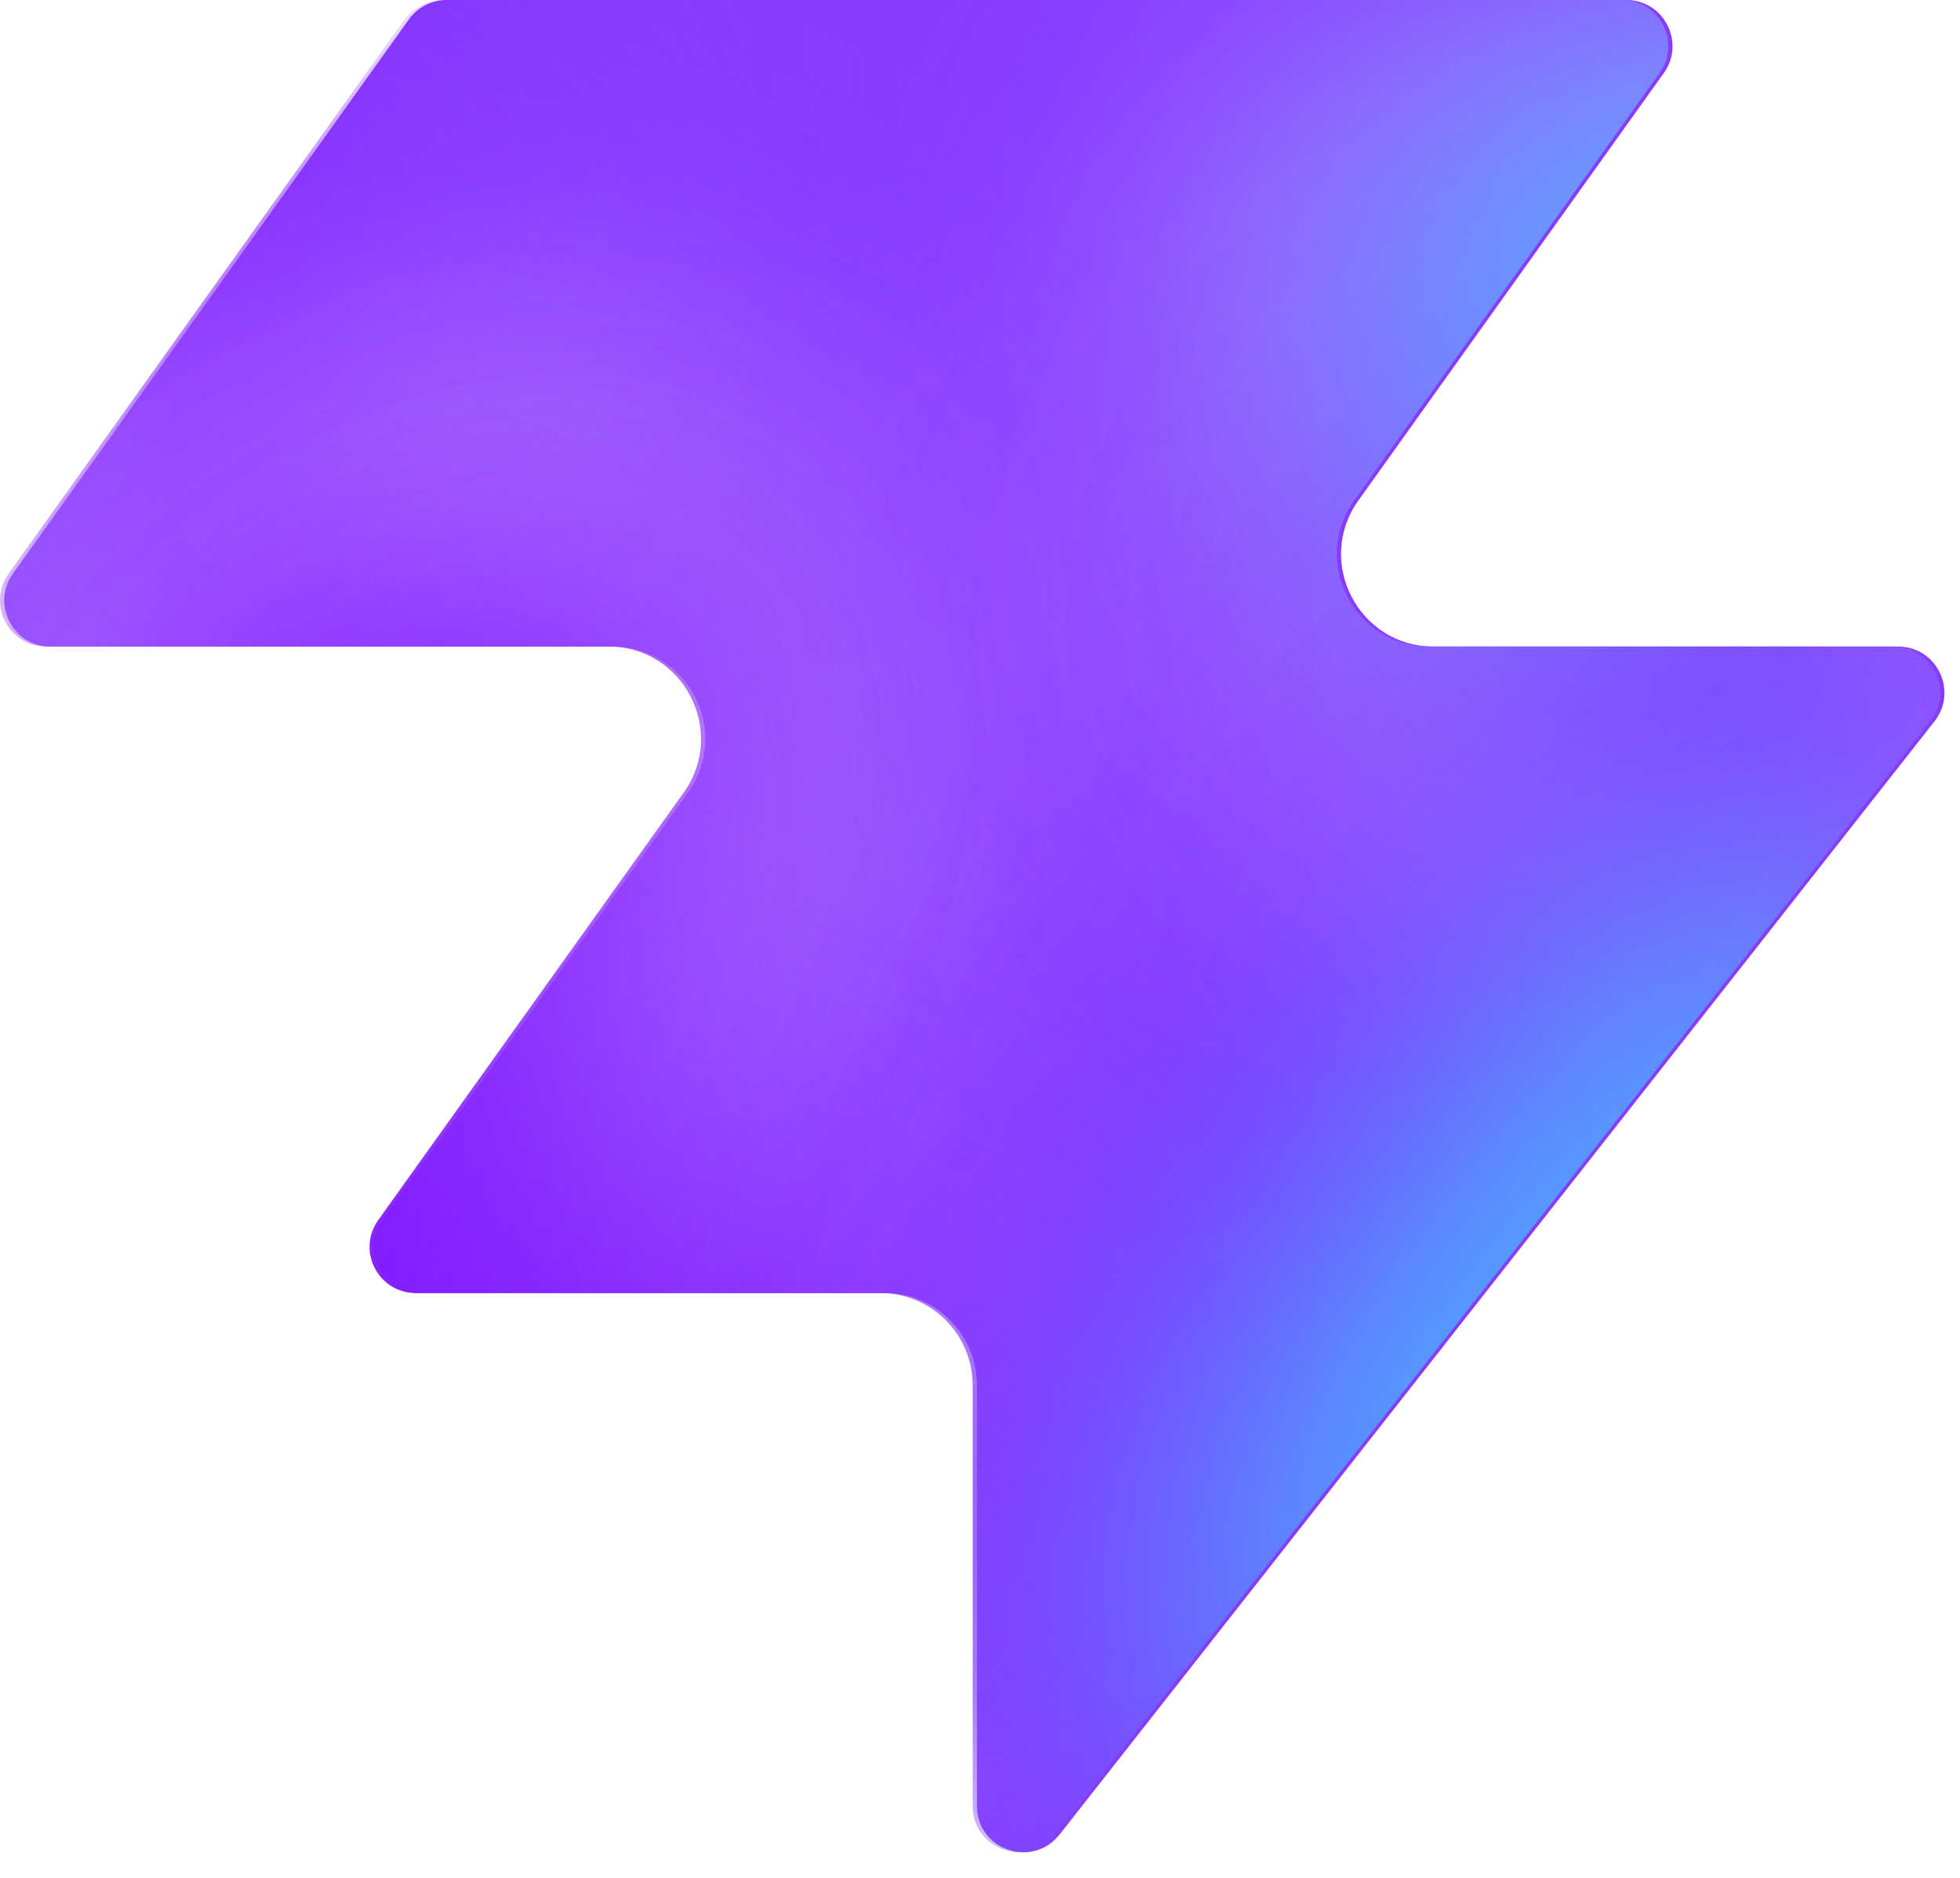
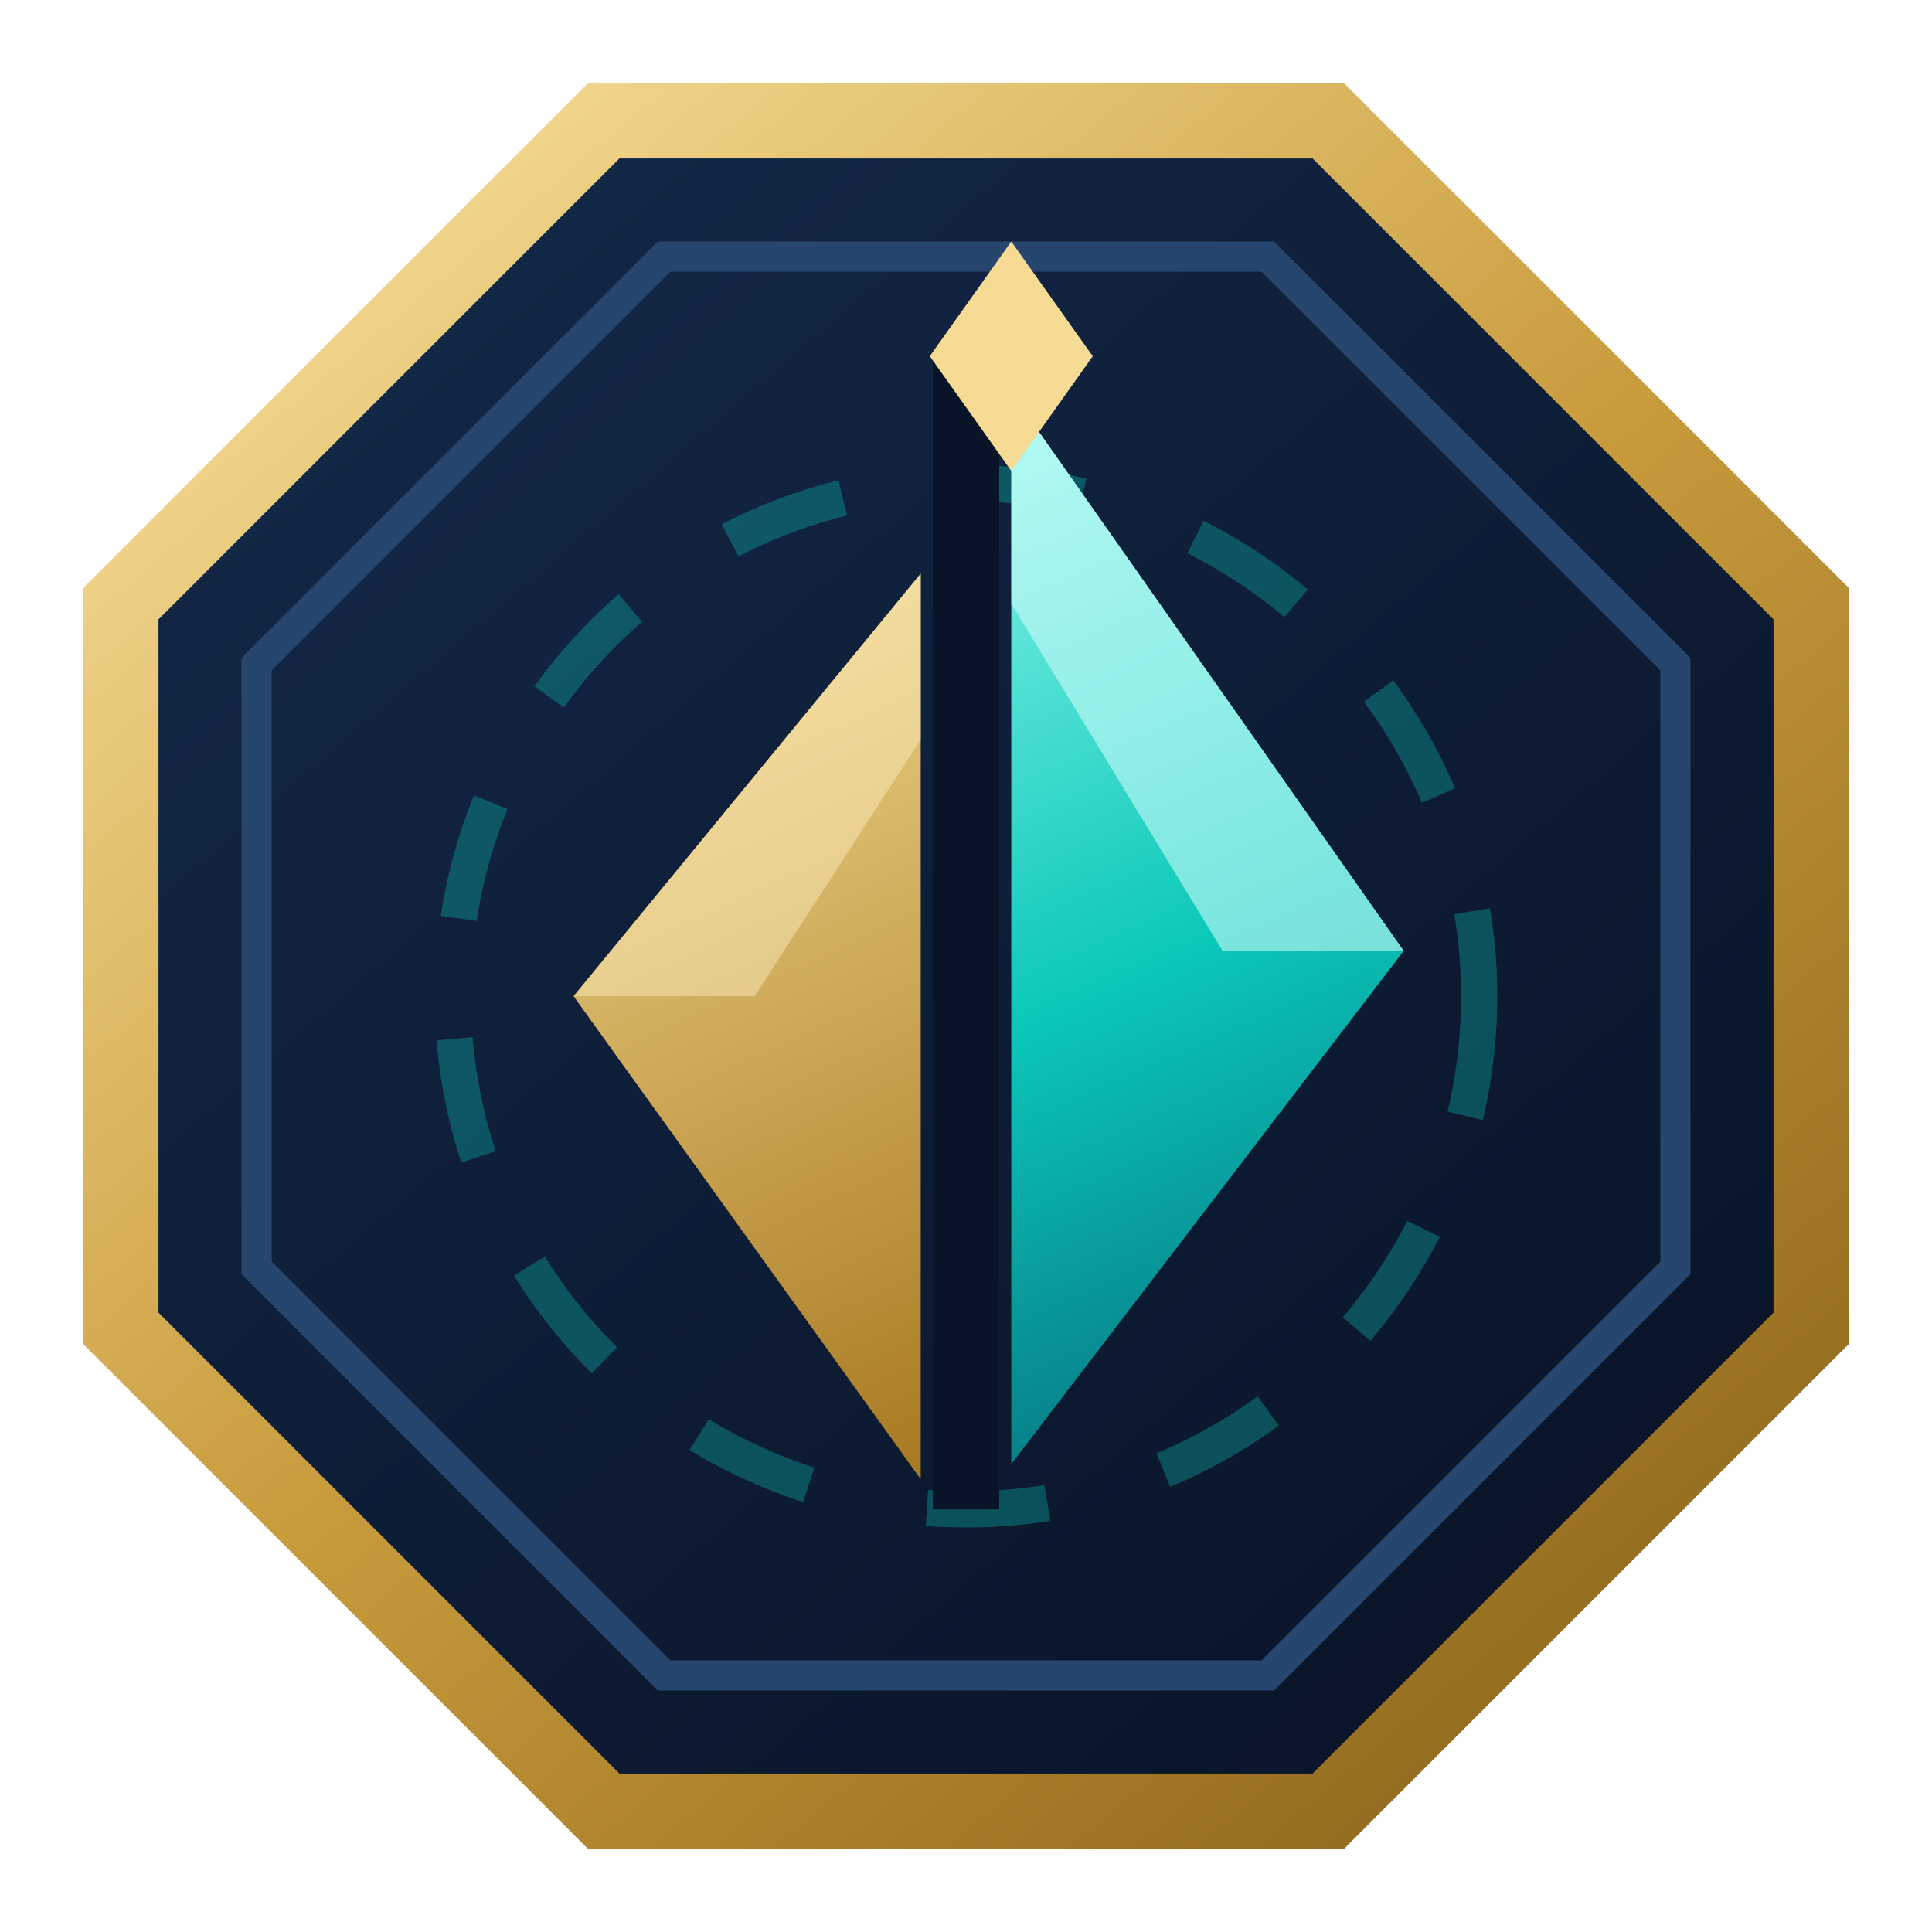
- <svg xmlns="http://www.w3.org/2000/svg" width="48" height="46" fill="none" viewBox="0 0 48 46">
-   <path fill="#863bff" d="M25.946 44.938c-.664.845-2.021.375-2.021-.698V33.937a2.26 2.26 0 0 0-2.262-2.262H10.287c-.92 0-1.456-1.04-.92-1.788l7.48-10.471c1.07-1.497 0-3.578-1.842-3.578H1.237c-.92 0-1.456-1.04-.92-1.788L10.013.474c.214-.297.556-.474.92-.474h28.894c.92 0 1.456 1.04.92 1.788l-7.48 10.471c-1.07 1.498 0 3.579 1.842 3.579h11.377c.943 0 1.473 1.088.89 1.83L25.947 44.94z" style="fill:#863bff;fill:color(display-p3 .525 .23 1);fill-opacity:1" />
-   <mask id="a" width="48" height="46" x="0" y="0" maskUnits="userSpaceOnUse" style="mask-type:alpha">
-     <path fill="#000" d="M25.842 44.938c-.664.844-2.021.375-2.021-.698V33.937a2.26 2.26 0 0 0-2.262-2.262H10.183c-.92 0-1.456-1.04-.92-1.788l7.48-10.471c1.07-1.498 0-3.579-1.842-3.579H1.133c-.92 0-1.456-1.04-.92-1.787L9.91.473c.214-.297.556-.474.92-.474h28.894c.92 0 1.456 1.04.92 1.788l-7.48 10.471c-1.07 1.498 0 3.578 1.842 3.578h11.377c.943 0 1.473 1.088.89 1.832L25.843 44.94z" style="fill:#000;fill-opacity:1" />
-   </mask>
-   <g mask="url(#a)">
-     <g filter="url(#b)">
-       <ellipse cx="5.508" cy="14.704" fill="#ede6ff" rx="5.508" ry="14.704" style="fill:#ede6ff;fill:color(display-p3 .927 .903 1);fill-opacity:1" transform="matrix(.00324 1 1 -.00324 -4.47 31.516)" />
-     </g>
-     <g filter="url(#c)">
-       <ellipse cx="10.399" cy="29.851" fill="#ede6ff" rx="10.399" ry="29.851" style="fill:#ede6ff;fill:color(display-p3 .927 .903 1);fill-opacity:1" transform="matrix(.00324 1 1 -.00324 -39.328 7.883)" />
-     </g>
-     <g filter="url(#d)">
-       <ellipse cx="5.508" cy="30.487" fill="#7e14ff" rx="5.508" ry="30.487" style="fill:#7e14ff;fill:color(display-p3 .492 .077 1);fill-opacity:1" transform="rotate(89.814 -25.913 -14.639)scale(1 -1)" />
-     </g>
-     <g filter="url(#e)">
-       <ellipse cx="5.508" cy="30.599" fill="#7e14ff" rx="5.508" ry="30.599" style="fill:#7e14ff;fill:color(display-p3 .492 .077 1);fill-opacity:1" transform="rotate(89.814 -32.644 -3.334)scale(1 -1)" />
-     </g>
-     <g filter="url(#f)">
-       <ellipse cx="5.508" cy="30.599" fill="#7e14ff" rx="5.508" ry="30.599" style="fill:#7e14ff;fill:color(display-p3 .492 .077 1);fill-opacity:1" transform="matrix(.00324 1 1 -.00324 -34.34 30.47)" />
-     </g>
-     <g filter="url(#g)">
-       <ellipse cx="14.072" cy="22.078" fill="#ede6ff" rx="14.072" ry="22.078" style="fill:#ede6ff;fill:color(display-p3 .927 .903 1);fill-opacity:1" transform="rotate(93.35 24.506 48.493)scale(-1 1)" />
-     </g>
-     <g filter="url(#h)">
-       <ellipse cx="3.47" cy="21.501" fill="#7e14ff" rx="3.47" ry="21.501" style="fill:#7e14ff;fill:color(display-p3 .492 .077 1);fill-opacity:1" transform="rotate(89.009 28.708 47.59)scale(-1 1)" />
-     </g>
-     <g filter="url(#i)">
-       <ellipse cx="3.47" cy="21.501" fill="#7e14ff" rx="3.47" ry="21.501" style="fill:#7e14ff;fill:color(display-p3 .492 .077 1);fill-opacity:1" transform="rotate(89.009 28.708 47.59)scale(-1 1)" />
-     </g>
-     <g filter="url(#j)">
-       <ellipse cx=".387" cy="8.972" fill="#7e14ff" rx="4.407" ry="29.108" style="fill:#7e14ff;fill:color(display-p3 .492 .077 1);fill-opacity:1" transform="rotate(39.51 .387 8.972)" />
-     </g>
-     <g filter="url(#k)">
-       <ellipse cx="47.523" cy="-6.092" fill="#7e14ff" rx="4.407" ry="29.108" style="fill:#7e14ff;fill:color(display-p3 .492 .077 1);fill-opacity:1" transform="rotate(37.892 47.523 -6.092)" />
-     </g>
-     <g filter="url(#l)">
-       <ellipse cx="41.412" cy="6.333" fill="#47bfff" rx="5.971" ry="9.665" style="fill:#47bfff;fill:color(display-p3 .28 .748 1);fill-opacity:1" transform="rotate(37.892 41.412 6.333)" />
-     </g>
-     <g filter="url(#m)">
-       <ellipse cx="-1.879" cy="38.332" fill="#7e14ff" rx="4.407" ry="29.108" style="fill:#7e14ff;fill:color(display-p3 .492 .077 1);fill-opacity:1" transform="rotate(37.892 -1.88 38.332)" />
-     </g>
-     <g filter="url(#n)">
-       <ellipse cx="-1.879" cy="38.332" fill="#7e14ff" rx="4.407" ry="29.108" style="fill:#7e14ff;fill:color(display-p3 .492 .077 1);fill-opacity:1" transform="rotate(37.892 -1.88 38.332)" />
-     </g>
-     <g filter="url(#o)">
-       <ellipse cx="35.651" cy="29.907" fill="#7e14ff" rx="4.407" ry="29.108" style="fill:#7e14ff;fill:color(display-p3 .492 .077 1);fill-opacity:1" transform="rotate(37.892 35.651 29.907)" />
-     </g>
-     <g filter="url(#p)">
-       <ellipse cx="38.418" cy="32.4" fill="#47bfff" rx="5.971" ry="15.297" style="fill:#47bfff;fill:color(display-p3 .28 .748 1);fill-opacity:1" transform="rotate(37.892 38.418 32.4)" />
-     </g>
-   </g>
+ <svg xmlns="http://www.w3.org/2000/svg" viewBox="0 0 64 64" fill="none">
  <defs>
-     <filter id="b" width="60.045" height="41.654" x="-19.77" y="16.149" color-interpolation-filters="sRGB" filterUnits="userSpaceOnUse">
-       <feFlood flood-opacity="0" result="BackgroundImageFix" />
-       <feBlend in="SourceGraphic" in2="BackgroundImageFix" result="shape" />
-       <feGaussianBlur result="effect1_foregroundBlur_2002_17158" stdDeviation="7.659" />
-     </filter>
-     <filter id="c" width="90.34" height="51.437" x="-54.613" y="-7.533" color-interpolation-filters="sRGB" filterUnits="userSpaceOnUse">
-       <feFlood flood-opacity="0" result="BackgroundImageFix" />
-       <feBlend in="SourceGraphic" in2="BackgroundImageFix" result="shape" />
-       <feGaussianBlur result="effect1_foregroundBlur_2002_17158" stdDeviation="7.659" />
-     </filter>
-     <filter id="d" width="79.355" height="29.4" x="-49.64" y="2.03" color-interpolation-filters="sRGB" filterUnits="userSpaceOnUse">
-       <feFlood flood-opacity="0" result="BackgroundImageFix" />
-       <feBlend in="SourceGraphic" in2="BackgroundImageFix" result="shape" />
-       <feGaussianBlur result="effect1_foregroundBlur_2002_17158" stdDeviation="4.596" />
-     </filter>
-     <filter id="e" width="79.579" height="29.4" x="-45.045" y="20.029" color-interpolation-filters="sRGB" filterUnits="userSpaceOnUse">
-       <feFlood flood-opacity="0" result="BackgroundImageFix" />
-       <feBlend in="SourceGraphic" in2="BackgroundImageFix" result="shape" />
-       <feGaussianBlur result="effect1_foregroundBlur_2002_17158" stdDeviation="4.596" />
-     </filter>
-     <filter id="f" width="79.579" height="29.4" x="-43.513" y="21.178" color-interpolation-filters="sRGB" filterUnits="userSpaceOnUse">
-       <feFlood flood-opacity="0" result="BackgroundImageFix" />
-       <feBlend in="SourceGraphic" in2="BackgroundImageFix" result="shape" />
-       <feGaussianBlur result="effect1_foregroundBlur_2002_17158" stdDeviation="4.596" />
-     </filter>
-     <filter id="g" width="74.749" height="58.852" x="15.756" y="-17.901" color-interpolation-filters="sRGB" filterUnits="userSpaceOnUse">
-       <feFlood flood-opacity="0" result="BackgroundImageFix" />
-       <feBlend in="SourceGraphic" in2="BackgroundImageFix" result="shape" />
-       <feGaussianBlur result="effect1_foregroundBlur_2002_17158" stdDeviation="7.659" />
-     </filter>
-     <filter id="h" width="61.377" height="25.362" x="23.548" y="2.284" color-interpolation-filters="sRGB" filterUnits="userSpaceOnUse">
-       <feFlood flood-opacity="0" result="BackgroundImageFix" />
-       <feBlend in="SourceGraphic" in2="BackgroundImageFix" result="shape" />
-       <feGaussianBlur result="effect1_foregroundBlur_2002_17158" stdDeviation="4.596" />
-     </filter>
-     <filter id="i" width="61.377" height="25.362" x="23.548" y="2.284" color-interpolation-filters="sRGB" filterUnits="userSpaceOnUse">
-       <feFlood flood-opacity="0" result="BackgroundImageFix" />
-       <feBlend in="SourceGraphic" in2="BackgroundImageFix" result="shape" />
-       <feGaussianBlur result="effect1_foregroundBlur_2002_17158" stdDeviation="4.596" />
-     </filter>
-     <filter id="j" width="56.045" height="63.649" x="-27.636" y="-22.853" color-interpolation-filters="sRGB" filterUnits="userSpaceOnUse">
-       <feFlood flood-opacity="0" result="BackgroundImageFix" />
-       <feBlend in="SourceGraphic" in2="BackgroundImageFix" result="shape" />
-       <feGaussianBlur result="effect1_foregroundBlur_2002_17158" stdDeviation="4.596" />
-     </filter>
-     <filter id="k" width="54.814" height="64.646" x="20.116" y="-38.415" color-interpolation-filters="sRGB" filterUnits="userSpaceOnUse">
-       <feFlood flood-opacity="0" result="BackgroundImageFix" />
-       <feBlend in="SourceGraphic" in2="BackgroundImageFix" result="shape" />
-       <feGaussianBlur result="effect1_foregroundBlur_2002_17158" stdDeviation="4.596" />
-     </filter>
-     <filter id="l" width="33.541" height="35.313" x="24.641" y="-11.323" color-interpolation-filters="sRGB" filterUnits="userSpaceOnUse">
-       <feFlood flood-opacity="0" result="BackgroundImageFix" />
-       <feBlend in="SourceGraphic" in2="BackgroundImageFix" result="shape" />
-       <feGaussianBlur result="effect1_foregroundBlur_2002_17158" stdDeviation="4.596" />
-     </filter>
-     <filter id="m" width="54.814" height="64.646" x="-29.286" y="6.009" color-interpolation-filters="sRGB" filterUnits="userSpaceOnUse">
-       <feFlood flood-opacity="0" result="BackgroundImageFix" />
-       <feBlend in="SourceGraphic" in2="BackgroundImageFix" result="shape" />
-       <feGaussianBlur result="effect1_foregroundBlur_2002_17158" stdDeviation="4.596" />
-     </filter>
-     <filter id="n" width="54.814" height="64.646" x="-29.286" y="6.009" color-interpolation-filters="sRGB" filterUnits="userSpaceOnUse">
-       <feFlood flood-opacity="0" result="BackgroundImageFix" />
-       <feBlend in="SourceGraphic" in2="BackgroundImageFix" result="shape" />
-       <feGaussianBlur result="effect1_foregroundBlur_2002_17158" stdDeviation="4.596" />
-     </filter>
-     <filter id="o" width="54.814" height="64.646" x="8.244" y="-2.416" color-interpolation-filters="sRGB" filterUnits="userSpaceOnUse">
-       <feFlood flood-opacity="0" result="BackgroundImageFix" />
-       <feBlend in="SourceGraphic" in2="BackgroundImageFix" result="shape" />
-       <feGaussianBlur result="effect1_foregroundBlur_2002_17158" stdDeviation="4.596" />
-     </filter>
-     <filter id="p" width="39.409" height="43.623" x="18.713" y="10.588" color-interpolation-filters="sRGB" filterUnits="userSpaceOnUse">
-       <feFlood flood-opacity="0" result="BackgroundImageFix" />
-       <feBlend in="SourceGraphic" in2="BackgroundImageFix" result="shape" />
-       <feGaussianBlur result="effect1_foregroundBlur_2002_17158" stdDeviation="4.596" />
-     </filter>
+     <linearGradient id="crestShell" x1="8" y1="4" x2="56" y2="60" gradientUnits="userSpaceOnUse">
+       <stop offset="0%" stop-color="#14294a" />
+       <stop offset="100%" stop-color="#081224" />
+     </linearGradient>
+     <linearGradient id="crestGold" x1="10" y1="6" x2="54" y2="58" gradientUnits="userSpaceOnUse">
+       <stop offset="0%" stop-color="#f5db94" />
+       <stop offset="50%" stop-color="#c89b3c" />
+       <stop offset="100%" stop-color="#8f681d" />
+     </linearGradient>
+     <linearGradient id="facetBefore" x1="18" y1="20" x2="31" y2="48" gradientUnits="userSpaceOnUse">
+       <stop offset="0%" stop-color="#f4da90" />
+       <stop offset="100%" stop-color="#a97b24" />
+     </linearGradient>
+     <linearGradient id="facetAfter" x1="33" y1="12" x2="48" y2="46" gradientUnits="userSpaceOnUse">
+       <stop offset="0%" stop-color="#94f8ef" />
+       <stop offset="55%" stop-color="#0ac8b9" />
+       <stop offset="100%" stop-color="#076e7d" />
+     </linearGradient>
  </defs>
+   <polygon points="20,4 44,4 60,20 60,44 44,60 20,60 4,44 4,20" fill="url(#crestShell)" stroke="url(#crestGold)" stroke-width="2.5" />
+   <polygon points="22,8.5 42,8.5 55.5,22 55.5,42 42,55.5 22,55.5 8.5,42 8.5,22" stroke="#27466e" stroke-width="1" fill="none" />
+   <circle cx="32" cy="33" r="17" stroke="#0ac8b9" stroke-opacity="0.32" stroke-width="1.2" stroke-dasharray="4 4" />
+   <polygon points="30.5,19 19,33 30.5,49 30.5,35" fill="url(#facetBefore)" />
+   <polygon points="30.5,19 19,33 25,33 30.5,24.5" fill="#fff1c4" fill-opacity="0.45" />
+   <polygon points="33.5,13 46.5,31.5 33.5,48.5 33.5,31.5" fill="url(#facetAfter)" />
+   <polygon points="33.5,13 46.5,31.5 40.5,31.5 33.5,20" fill="#d7fffb" fill-opacity="0.55" />
+   <path d="M32 50 V12" stroke="#091428" stroke-width="2.2" />
+   <polygon points="33.5,8 36.2,11.8 33.5,15.6 30.8,11.8" fill="#f5db94" />
</svg>
